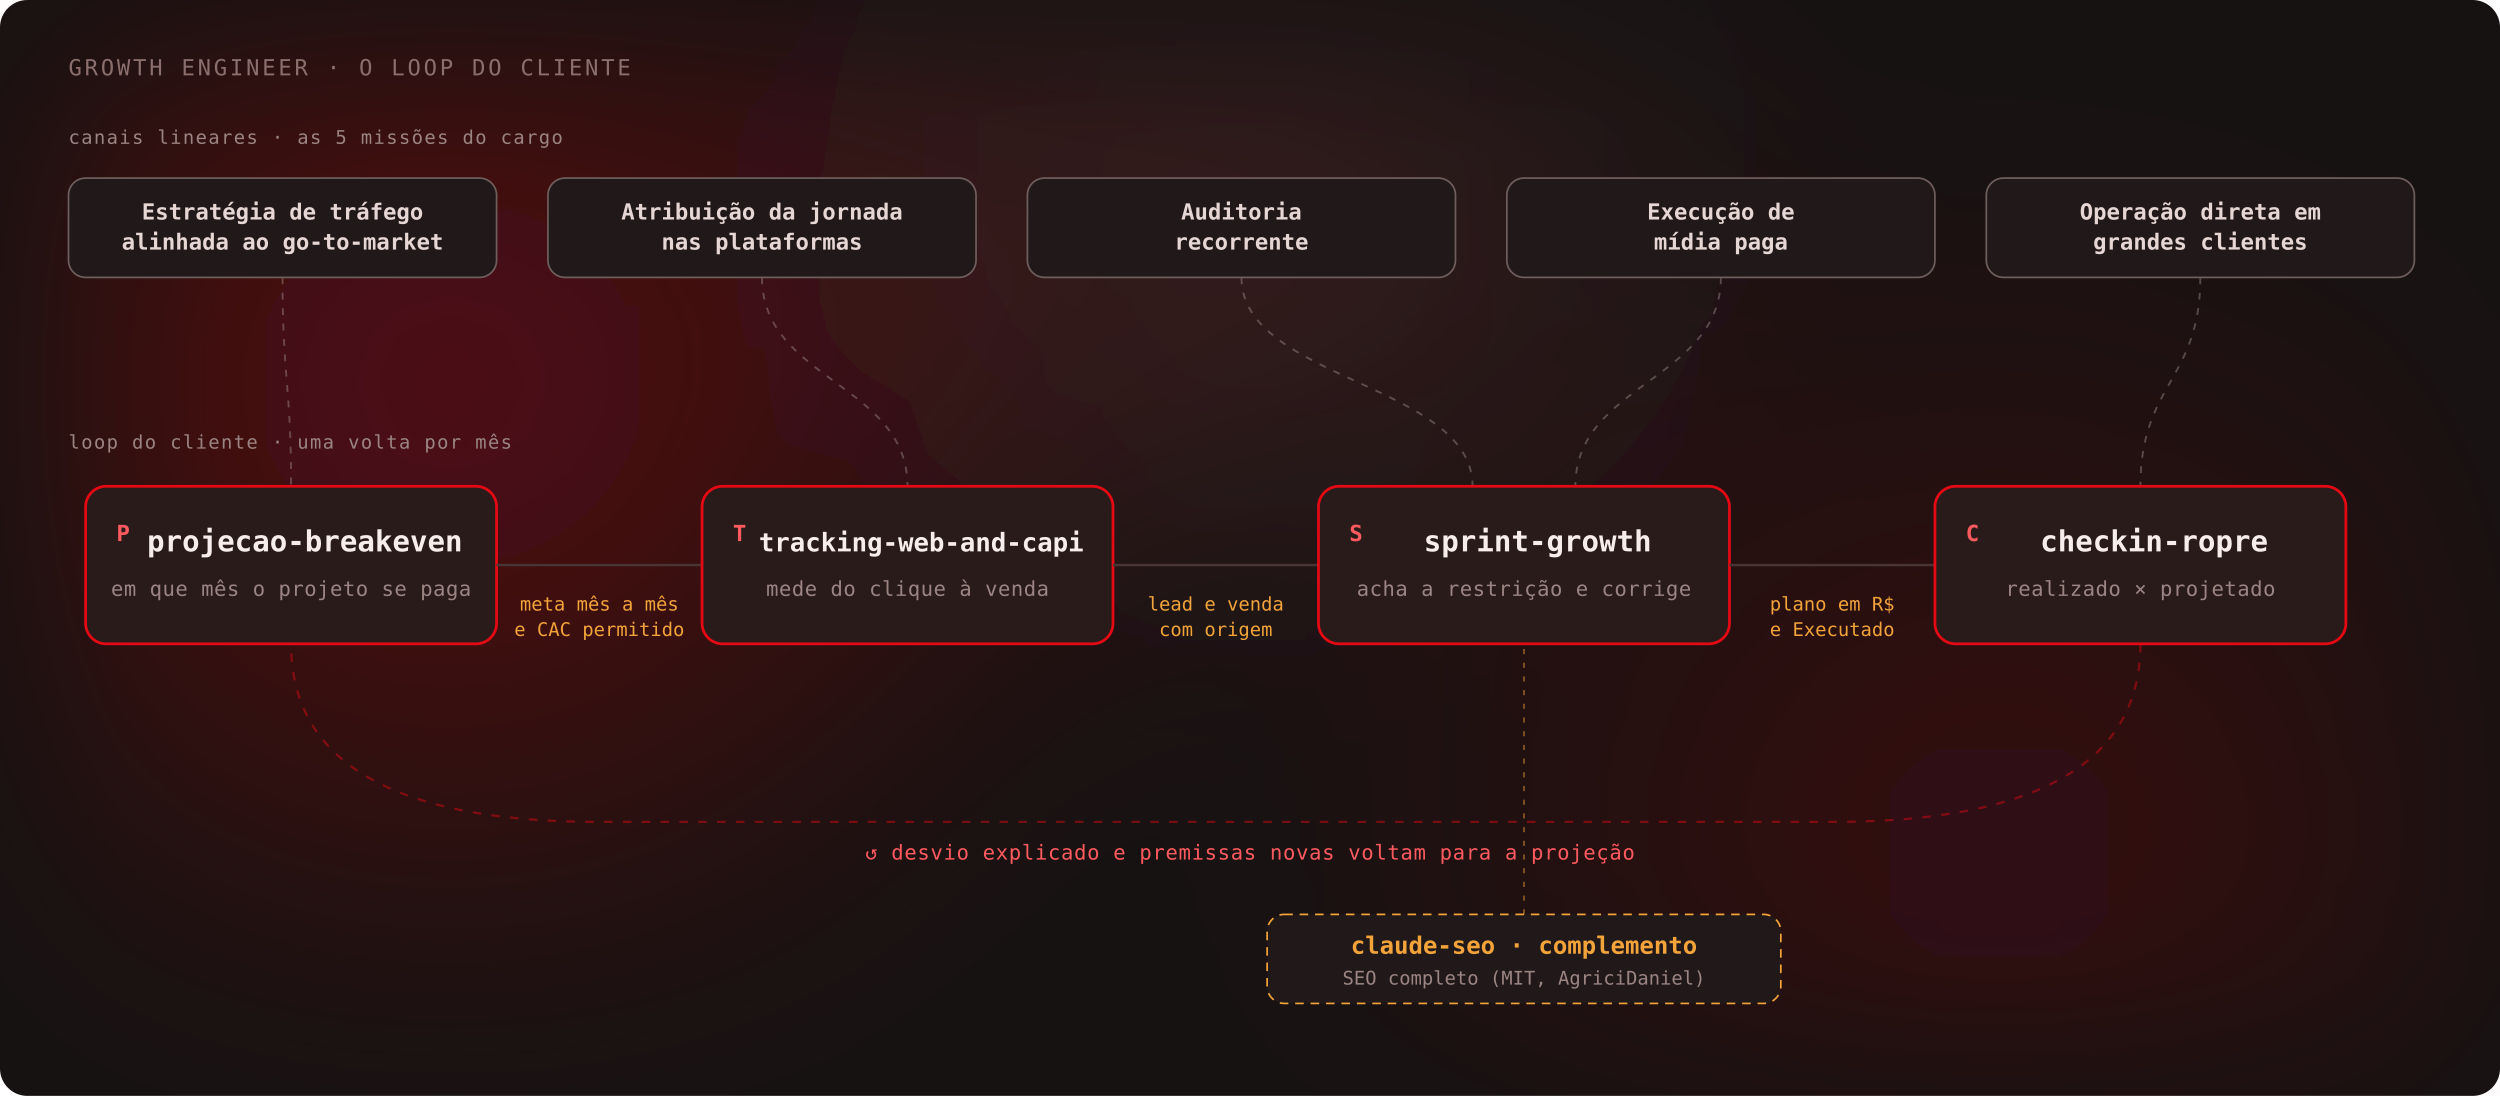
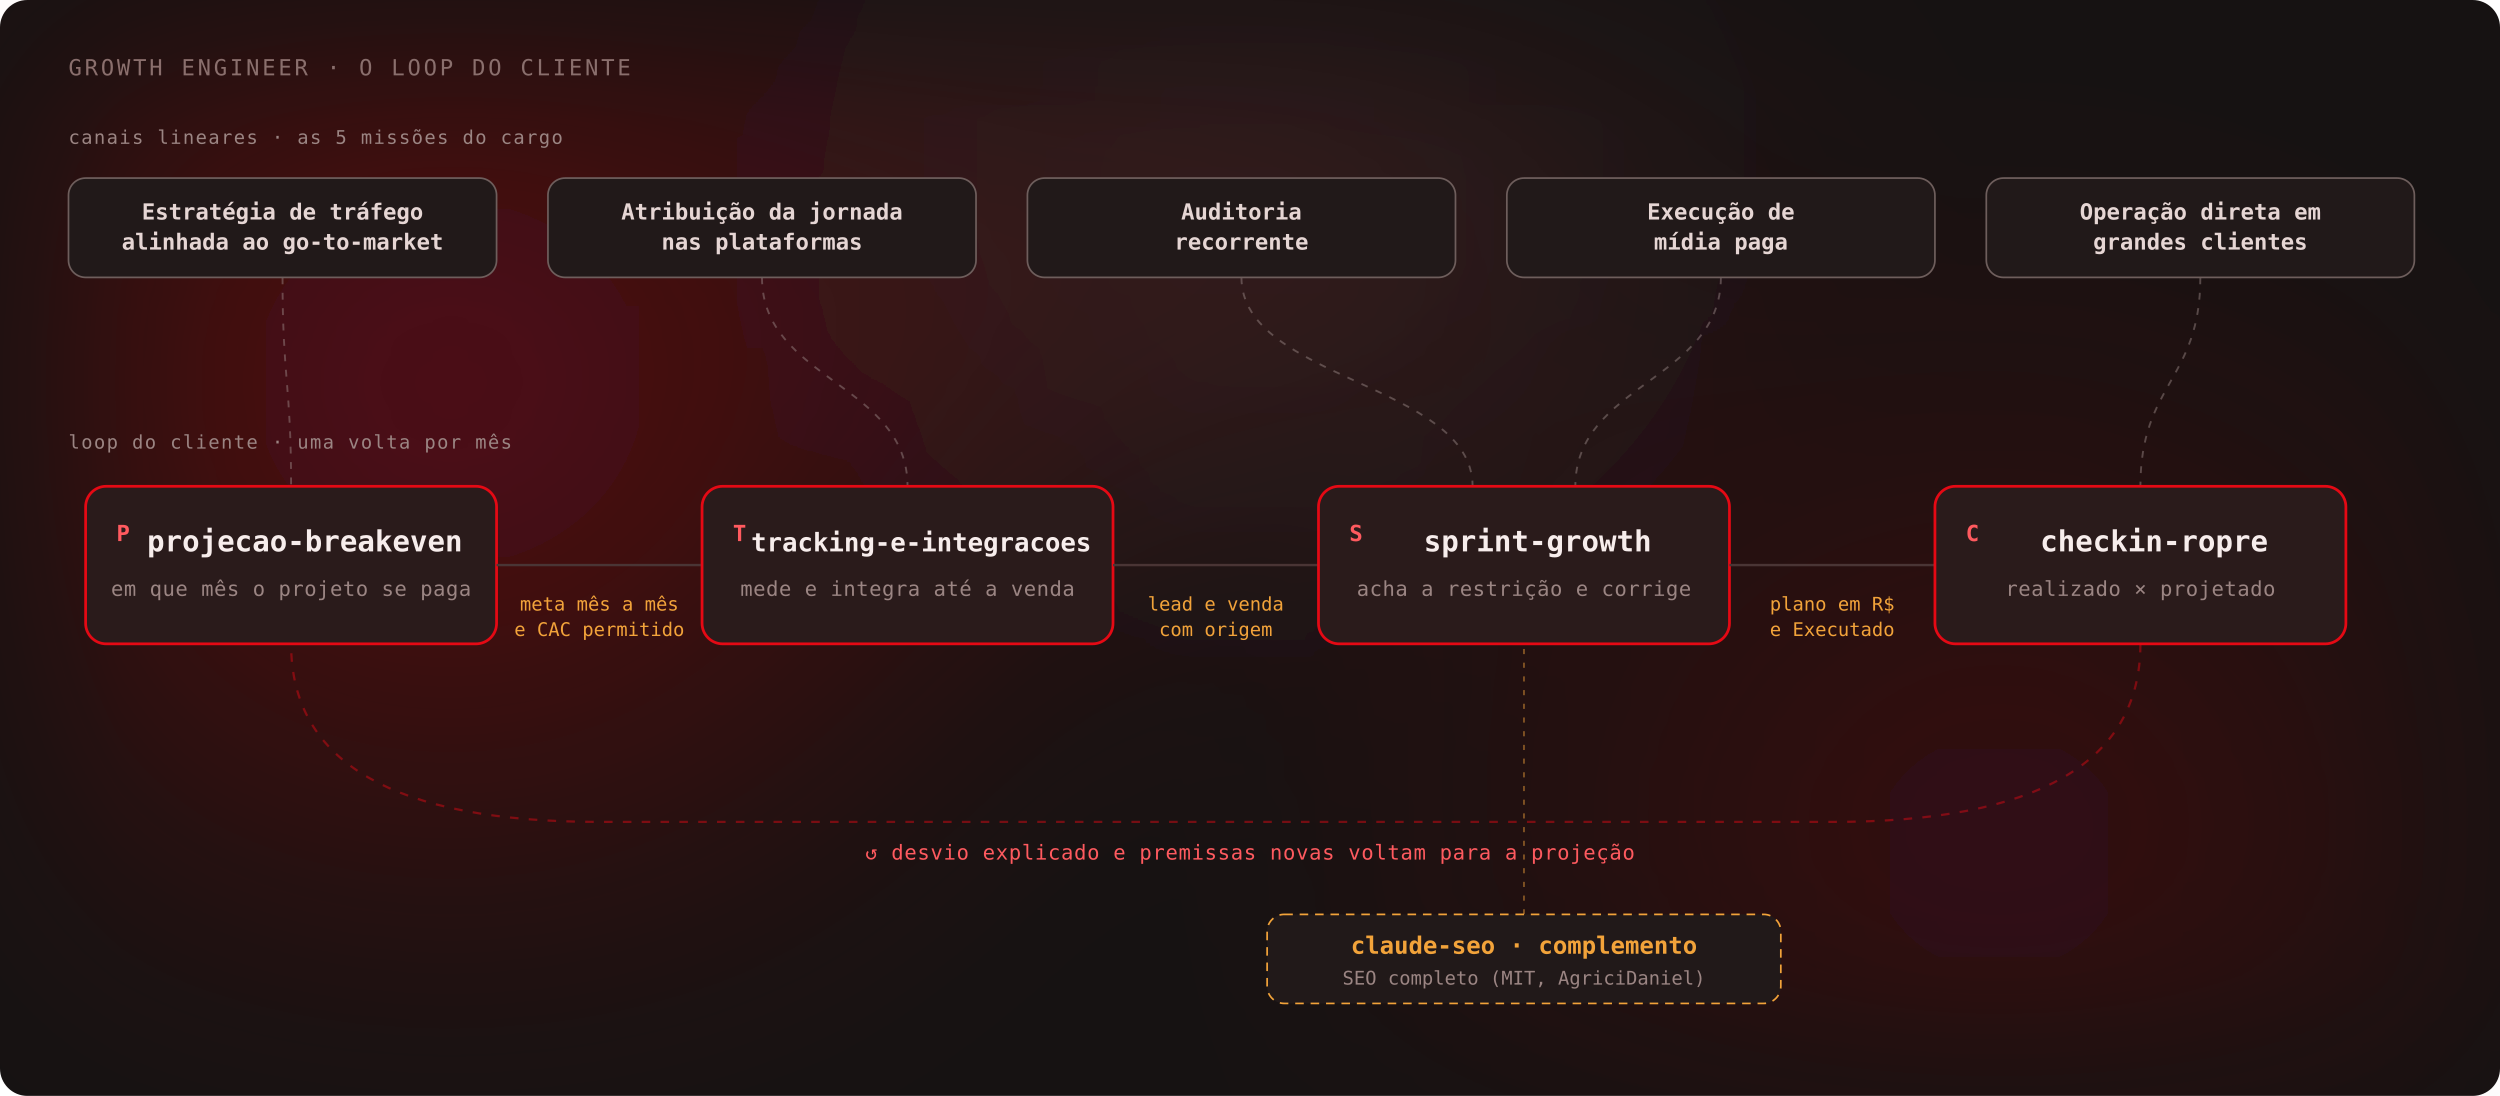
- <svg xmlns="http://www.w3.org/2000/svg" viewBox="0 0 1460 640" width="100%" preserveAspectRatio="xMidYMid meet" role="img" aria-label="O loop do growth engineer: as 5 missões do cargo alimentam o loop do cliente, em que a projeção dá a meta, o tracking mede do clique à venda, a sprint acha a restrição e corrige, o check-in reporta realizado contra projetado e o desvio volta para a projeção; o claude-seo complementa a sprint.">
+ <svg xmlns="http://www.w3.org/2000/svg" viewBox="0 0 1460 640" width="100%" preserveAspectRatio="xMidYMid meet" role="img" aria-label="O loop do growth engineer: as 5 missões do cargo alimentam o loop do cliente, em que a projeção dá a meta, o tracking mede e integra do clique à venda, a sprint acha a restrição e corrige, o check-in reporta realizado contra projetado e o desvio volta para a projeção; o claude-seo complementa a sprint.">
  <defs>
    <filter id="brilho" x="-70%" y="-70%" width="240%" height="240%">
      <feGaussianBlur stdDeviation="3.6" />
    </filter>
    <filter id="aurora" x="-50%" y="-50%" width="200%" height="200%">
      <feGaussianBlur stdDeviation="75" />
    </filter>
    <radialGradient id="auA" cx="50%" cy="50%" r="50%">
      <stop offset="0%" stop-color="#E50914" stop-opacity="0.34" />
      <stop offset="100%" stop-color="#E50914" stop-opacity="0" />
    </radialGradient>
    <radialGradient id="auB" cx="50%" cy="50%" r="50%">
      <stop offset="0%" stop-color="#8E1016" stop-opacity="0.30" />
      <stop offset="100%" stop-color="#8E1016" stop-opacity="0" />
    </radialGradient>
    <radialGradient id="auC" cx="50%" cy="50%" r="50%">
      <stop offset="0%" stop-color="#FF5A5F" stop-opacity="0.16" />
      <stop offset="100%" stop-color="#FF5A5F" stop-opacity="0" />
    </radialGradient>
  </defs>
  <rect width="1460" height="640" rx="16" fill="#161212" />
  <g filter="url(#aurora)" opacity="0.95">
    <ellipse cx="263" cy="224" rx="423" ry="397" fill="url(#auA)">
      <animateTransform attributeName="transform" type="translate" values="0 0;58 26;0 0" dur="24s" repeatCount="indefinite" />
    </ellipse>
    <ellipse cx="1168" cy="499" rx="438" ry="410" fill="url(#auB)">
      <animateTransform attributeName="transform" type="translate" values="0 0;-48 -20;0 0" dur="30s" repeatCount="indefinite" />
    </ellipse>
    <ellipse cx="730" cy="115" rx="336" ry="294" fill="url(#auC)">
      <animateTransform attributeName="transform" type="translate" values="0 0;30 34;0 0" dur="27s" repeatCount="indefinite" />
    </ellipse>
  </g>
  <text x="40" y="44" text-anchor="start" font-family="'JetBrains Mono','Cascadia Mono','Menlo','Consolas',monospace" font-size="13" font-weight="400" fill="#8A6F6D" letter-spacing="1.6">GROWTH ENGINEER · O LOOP DO CLIENTE</text>
  <text x="40" y="84" text-anchor="start" font-family="'JetBrains Mono','Cascadia Mono','Menlo','Consolas',monospace" font-size="11" font-weight="400" fill="#9B8583" letter-spacing="0.8">canais lineares · as 5 missões do cargo</text>
  <text x="40" y="262.0" text-anchor="start" font-family="'JetBrains Mono','Cascadia Mono','Menlo','Consolas',monospace" font-size="11" font-weight="400" fill="#9B8583" letter-spacing="0.8">loop do cliente · uma volta por mês</text>
  <path d="M165.0,162 C165.0,222 170.0,224.0 170.0,284.0" fill="none" stroke="#A08F8D" stroke-opacity="0.45" stroke-width="1.1" stroke-dasharray="4 5" />
  <circle r="10" fill="#A08F8D" filter="url(#brilho)" opacity="0">
    <animateMotion dur="10.0s" repeatCount="indefinite" calcMode="linear" keyTimes="0;0.050;0.150;1" keyPoints="0;0;1;1" path="M165.0,162 C165.0,222 170.0,224.0 170.0,284.0" />
    <animate attributeName="opacity" dur="10.0s" repeatCount="indefinite" keyTimes="0;0.040;0.070;0.130;0.150;1" values="0;0;0.28;0.28;0;0" />
  </circle>
  <circle r="5.5" fill="#A08F8D" filter="url(#brilho)" opacity="0">
    <animateMotion dur="10.0s" repeatCount="indefinite" calcMode="linear" keyTimes="0;0.050;0.150;1" keyPoints="0;0;1;1" path="M165.0,162 C165.0,222 170.0,224.0 170.0,284.0" />
    <animate attributeName="opacity" dur="10.0s" repeatCount="indefinite" keyTimes="0;0.040;0.070;0.130;0.150;1" values="0;0;1;1;0;0" />
    <animate attributeName="r" values="5;6.5;5" dur="1.4s" repeatCount="indefinite" />
  </circle>
  <g>
    <rect x="40" y="104" width="250" height="58" rx="10" fill="#211919" stroke="#6E5E5C" />
    <text x="165.0" y="128.225" text-anchor="middle" font-family="'JetBrains Mono','Cascadia Mono','Menlo','Consolas',monospace" font-size="13" font-weight="600" fill="#E6D6D4" letter-spacing="0">Estratégia de tráfego</text>
    <text x="165.0" y="145.775" text-anchor="middle" font-family="'JetBrains Mono','Cascadia Mono','Menlo','Consolas',monospace" font-size="13" font-weight="600" fill="#E6D6D4" letter-spacing="0">alinhada ao go-to-market</text>
  </g>
  <path d="M445.0,162 C445.0,222 530.0,224.0 530.0,284.0" fill="none" stroke="#A08F8D" stroke-opacity="0.45" stroke-width="1.1" stroke-dasharray="4 5" />
  <circle r="10" fill="#A08F8D" filter="url(#brilho)" opacity="0">
    <animateMotion dur="10.0s" repeatCount="indefinite" calcMode="linear" keyTimes="0;0.170;0.270;1" keyPoints="0;0;1;1" path="M445.0,162 C445.0,222 530.0,224.0 530.0,284.0" />
    <animate attributeName="opacity" dur="10.0s" repeatCount="indefinite" keyTimes="0;0.160;0.190;0.250;0.270;1" values="0;0;0.28;0.28;0;0" />
  </circle>
  <circle r="5.5" fill="#A08F8D" filter="url(#brilho)" opacity="0">
    <animateMotion dur="10.0s" repeatCount="indefinite" calcMode="linear" keyTimes="0;0.170;0.270;1" keyPoints="0;0;1;1" path="M445.0,162 C445.0,222 530.0,224.0 530.0,284.0" />
    <animate attributeName="opacity" dur="10.0s" repeatCount="indefinite" keyTimes="0;0.160;0.190;0.250;0.270;1" values="0;0;1;1;0;0" />
    <animate attributeName="r" values="5;6.5;5" dur="1.4s" repeatCount="indefinite" />
  </circle>
  <g>
    <rect x="320" y="104" width="250" height="58" rx="10" fill="#211919" stroke="#6E5E5C" />
    <text x="445.0" y="128.225" text-anchor="middle" font-family="'JetBrains Mono','Cascadia Mono','Menlo','Consolas',monospace" font-size="13" font-weight="600" fill="#E6D6D4" letter-spacing="0">Atribuição da jornada</text>
    <text x="445.0" y="145.775" text-anchor="middle" font-family="'JetBrains Mono','Cascadia Mono','Menlo','Consolas',monospace" font-size="13" font-weight="600" fill="#E6D6D4" letter-spacing="0">nas plataformas</text>
  </g>
  <path d="M725.0,162 C725.0,222 860.0,224.0 860.0,284.0" fill="none" stroke="#A08F8D" stroke-opacity="0.45" stroke-width="1.1" stroke-dasharray="4 5" />
  <circle r="10" fill="#A08F8D" filter="url(#brilho)" opacity="0">
    <animateMotion dur="10.0s" repeatCount="indefinite" calcMode="linear" keyTimes="0;0.290;0.390;1" keyPoints="0;0;1;1" path="M725.0,162 C725.0,222 860.0,224.0 860.0,284.0" />
    <animate attributeName="opacity" dur="10.0s" repeatCount="indefinite" keyTimes="0;0.280;0.310;0.370;0.390;1" values="0;0;0.28;0.28;0;0" />
  </circle>
  <circle r="5.5" fill="#A08F8D" filter="url(#brilho)" opacity="0">
    <animateMotion dur="10.0s" repeatCount="indefinite" calcMode="linear" keyTimes="0;0.290;0.390;1" keyPoints="0;0;1;1" path="M725.0,162 C725.0,222 860.0,224.0 860.0,284.0" />
    <animate attributeName="opacity" dur="10.0s" repeatCount="indefinite" keyTimes="0;0.280;0.310;0.370;0.390;1" values="0;0;1;1;0;0" />
    <animate attributeName="r" values="5;6.5;5" dur="1.4s" repeatCount="indefinite" />
  </circle>
  <g>
    <rect x="600" y="104" width="250" height="58" rx="10" fill="#211919" stroke="#6E5E5C" />
    <text x="725.0" y="128.225" text-anchor="middle" font-family="'JetBrains Mono','Cascadia Mono','Menlo','Consolas',monospace" font-size="13" font-weight="600" fill="#E6D6D4" letter-spacing="0">Auditoria</text>
    <text x="725.0" y="145.775" text-anchor="middle" font-family="'JetBrains Mono','Cascadia Mono','Menlo','Consolas',monospace" font-size="13" font-weight="600" fill="#E6D6D4" letter-spacing="0">recorrente</text>
  </g>
  <path d="M1005.0,162 C1005.0,222 920.0,224.0 920.0,284.0" fill="none" stroke="#A08F8D" stroke-opacity="0.45" stroke-width="1.1" stroke-dasharray="4 5" />
  <circle r="10" fill="#A08F8D" filter="url(#brilho)" opacity="0">
    <animateMotion dur="10.0s" repeatCount="indefinite" calcMode="linear" keyTimes="0;0.410;0.510;1" keyPoints="0;0;1;1" path="M1005.0,162 C1005.0,222 920.0,224.0 920.0,284.0" />
    <animate attributeName="opacity" dur="10.0s" repeatCount="indefinite" keyTimes="0;0.400;0.430;0.490;0.510;1" values="0;0;0.28;0.28;0;0" />
  </circle>
  <circle r="5.5" fill="#A08F8D" filter="url(#brilho)" opacity="0">
    <animateMotion dur="10.0s" repeatCount="indefinite" calcMode="linear" keyTimes="0;0.410;0.510;1" keyPoints="0;0;1;1" path="M1005.0,162 C1005.0,222 920.0,224.0 920.0,284.0" />
    <animate attributeName="opacity" dur="10.0s" repeatCount="indefinite" keyTimes="0;0.400;0.430;0.490;0.510;1" values="0;0;1;1;0;0" />
    <animate attributeName="r" values="5;6.5;5" dur="1.4s" repeatCount="indefinite" />
  </circle>
  <g>
    <rect x="880" y="104" width="250" height="58" rx="10" fill="#211919" stroke="#6E5E5C" />
    <text x="1005.0" y="128.225" text-anchor="middle" font-family="'JetBrains Mono','Cascadia Mono','Menlo','Consolas',monospace" font-size="13" font-weight="600" fill="#E6D6D4" letter-spacing="0">Execução de</text>
    <text x="1005.0" y="145.775" text-anchor="middle" font-family="'JetBrains Mono','Cascadia Mono','Menlo','Consolas',monospace" font-size="13" font-weight="600" fill="#E6D6D4" letter-spacing="0">mídia paga</text>
  </g>
  <path d="M1285.0,162 C1285.0,222 1250.0,224.0 1250.0,284.0" fill="none" stroke="#A08F8D" stroke-opacity="0.45" stroke-width="1.1" stroke-dasharray="4 5" />
  <circle r="10" fill="#A08F8D" filter="url(#brilho)" opacity="0">
    <animateMotion dur="10.0s" repeatCount="indefinite" calcMode="linear" keyTimes="0;0.530;0.630;1" keyPoints="0;0;1;1" path="M1285.0,162 C1285.0,222 1250.0,224.0 1250.0,284.0" />
    <animate attributeName="opacity" dur="10.0s" repeatCount="indefinite" keyTimes="0;0.520;0.550;0.610;0.630;1" values="0;0;0.28;0.28;0;0" />
  </circle>
  <circle r="5.5" fill="#A08F8D" filter="url(#brilho)" opacity="0">
    <animateMotion dur="10.0s" repeatCount="indefinite" calcMode="linear" keyTimes="0;0.530;0.630;1" keyPoints="0;0;1;1" path="M1285.0,162 C1285.0,222 1250.0,224.0 1250.0,284.0" />
    <animate attributeName="opacity" dur="10.0s" repeatCount="indefinite" keyTimes="0;0.520;0.550;0.610;0.630;1" values="0;0;1;1;0;0" />
    <animate attributeName="r" values="5;6.5;5" dur="1.4s" repeatCount="indefinite" />
  </circle>
  <g>
    <rect x="1160" y="104" width="250" height="58" rx="10" fill="#211919" stroke="#6E5E5C" />
    <text x="1285.0" y="128.225" text-anchor="middle" font-family="'JetBrains Mono','Cascadia Mono','Menlo','Consolas',monospace" font-size="13" font-weight="600" fill="#E6D6D4" letter-spacing="0">Operação direta em</text>
    <text x="1285.0" y="145.775" text-anchor="middle" font-family="'JetBrains Mono','Cascadia Mono','Menlo','Consolas',monospace" font-size="13" font-weight="600" fill="#E6D6D4" letter-spacing="0">grandes clientes</text>
  </g>
  <g>
    <rect x="50" y="284.0" width="240" height="92" rx="12" fill="#2A1B1B" stroke="#E50914" stroke-width="1.6" />
    <rect x="50" y="284.0" width="240" height="92" rx="12" fill="none" stroke="#E50914" stroke-width="2.6" filter="url(#brilho)" opacity="0">
      <animate attributeName="opacity" dur="10.0s" repeatCount="indefinite" keyTimes="0;0.100;0.150;0.260;1" values="0;0;0.95;0;0" />
    </rect>
    <text x="68" y="316" text-anchor="start" font-family="'JetBrains Mono','Cascadia Mono','Menlo','Consolas',monospace" font-size="13" font-weight="700" fill="#FF5A5F" letter-spacing="0">P</text>
    <text x="178.0" y="322" text-anchor="middle" font-family="'JetBrains Mono','Cascadia Mono','Menlo','Consolas',monospace" font-size="17" font-weight="700" fill="#F7EDEC" letter-spacing="0">projecao-breakeven</text>
    <text x="170.0" y="348" text-anchor="middle" font-family="'JetBrains Mono','Cascadia Mono','Menlo','Consolas',monospace" font-size="12" font-weight="400" fill="#9B8583" letter-spacing="0.3">em que mês o projeto se paga</text>
  </g>
  <path d="M290,330 L410,330" fill="none" stroke="#4A3535" stroke-width="1.4" />
  <text x="350.0" y="356.575" text-anchor="middle" font-family="'JetBrains Mono','Cascadia Mono','Menlo','Consolas',monospace" font-size="11" font-weight="400" fill="#F2A33A" letter-spacing="0">meta mês a mês</text>
  <text x="350.0" y="371.425" text-anchor="middle" font-family="'JetBrains Mono','Cascadia Mono','Menlo','Consolas',monospace" font-size="11" font-weight="400" fill="#F2A33A" letter-spacing="0">e CAC permitido</text>
  <circle r="10" fill="#E50914" filter="url(#brilho)" opacity="0">
    <animateMotion dur="10.0s" repeatCount="indefinite" calcMode="linear" keyTimes="0;0.150;0.300;1" keyPoints="0;0;1;1" path="M290,330 L410,330" />
    <animate attributeName="opacity" dur="10.0s" repeatCount="indefinite" keyTimes="0;0.140;0.170;0.280;0.300;1" values="0;0;0.28;0.28;0;0" />
  </circle>
  <circle r="5.5" fill="#E50914" filter="url(#brilho)" opacity="0">
    <animateMotion dur="10.0s" repeatCount="indefinite" calcMode="linear" keyTimes="0;0.150;0.300;1" keyPoints="0;0;1;1" path="M290,330 L410,330" />
    <animate attributeName="opacity" dur="10.0s" repeatCount="indefinite" keyTimes="0;0.140;0.170;0.280;0.300;1" values="0;0;1;1;0;0" />
    <animate attributeName="r" values="5;6.5;5" dur="1.4s" repeatCount="indefinite" />
  </circle>
  <g>
    <rect x="410" y="284.0" width="240" height="92" rx="12" fill="#2A1B1B" stroke="#E50914" stroke-width="1.6" />
    <rect x="410" y="284.0" width="240" height="92" rx="12" fill="none" stroke="#E50914" stroke-width="2.6" filter="url(#brilho)" opacity="0">
      <animate attributeName="opacity" dur="10.0s" repeatCount="indefinite" keyTimes="0;0.300;0.350;0.460;1" values="0;0;0.95;0;0" />
    </rect>
    <text x="428" y="316" text-anchor="start" font-family="'JetBrains Mono','Cascadia Mono','Menlo','Consolas',monospace" font-size="13" font-weight="700" fill="#FF5A5F" letter-spacing="0">T</text>
-     <text x="538.0" y="322" text-anchor="middle" font-family="'JetBrains Mono','Cascadia Mono','Menlo','Consolas',monospace" font-size="15" font-weight="700" fill="#F7EDEC" letter-spacing="0">tracking-web-and-capi</text>
-     <text x="530.0" y="348" text-anchor="middle" font-family="'JetBrains Mono','Cascadia Mono','Menlo','Consolas',monospace" font-size="12" font-weight="400" fill="#9B8583" letter-spacing="0.3">mede do clique à venda</text>
+     <text x="538.0" y="322" text-anchor="middle" font-family="'JetBrains Mono','Cascadia Mono','Menlo','Consolas',monospace" font-size="15" font-weight="700" fill="#F7EDEC" letter-spacing="0">tracking-e-integracoes</text>
+     <text x="530.0" y="348" text-anchor="middle" font-family="'JetBrains Mono','Cascadia Mono','Menlo','Consolas',monospace" font-size="12" font-weight="400" fill="#9B8583" letter-spacing="0.3">mede e integra até a venda</text>
  </g>
  <path d="M650,330 L770,330" fill="none" stroke="#4A3535" stroke-width="1.4" />
  <text x="710.0" y="356.575" text-anchor="middle" font-family="'JetBrains Mono','Cascadia Mono','Menlo','Consolas',monospace" font-size="11" font-weight="400" fill="#F2A33A" letter-spacing="0">lead e venda</text>
  <text x="710.0" y="371.425" text-anchor="middle" font-family="'JetBrains Mono','Cascadia Mono','Menlo','Consolas',monospace" font-size="11" font-weight="400" fill="#F2A33A" letter-spacing="0">com origem</text>
  <circle r="10" fill="#E50914" filter="url(#brilho)" opacity="0">
    <animateMotion dur="10.0s" repeatCount="indefinite" calcMode="linear" keyTimes="0;0.350;0.500;1" keyPoints="0;0;1;1" path="M650,330 L770,330" />
    <animate attributeName="opacity" dur="10.0s" repeatCount="indefinite" keyTimes="0;0.340;0.370;0.480;0.500;1" values="0;0;0.28;0.28;0;0" />
  </circle>
  <circle r="5.5" fill="#E50914" filter="url(#brilho)" opacity="0">
    <animateMotion dur="10.0s" repeatCount="indefinite" calcMode="linear" keyTimes="0;0.350;0.500;1" keyPoints="0;0;1;1" path="M650,330 L770,330" />
    <animate attributeName="opacity" dur="10.0s" repeatCount="indefinite" keyTimes="0;0.340;0.370;0.480;0.500;1" values="0;0;1;1;0;0" />
    <animate attributeName="r" values="5;6.5;5" dur="1.4s" repeatCount="indefinite" />
  </circle>
  <g>
    <rect x="770" y="284.0" width="240" height="92" rx="12" fill="#2A1B1B" stroke="#E50914" stroke-width="1.6" />
    <rect x="770" y="284.0" width="240" height="92" rx="12" fill="none" stroke="#E50914" stroke-width="2.6" filter="url(#brilho)" opacity="0">
      <animate attributeName="opacity" dur="10.0s" repeatCount="indefinite" keyTimes="0;0.500;0.550;0.660;1" values="0;0;0.95;0;0" />
    </rect>
    <text x="788" y="316" text-anchor="start" font-family="'JetBrains Mono','Cascadia Mono','Menlo','Consolas',monospace" font-size="13" font-weight="700" fill="#FF5A5F" letter-spacing="0">S</text>
    <text x="898.0" y="322" text-anchor="middle" font-family="'JetBrains Mono','Cascadia Mono','Menlo','Consolas',monospace" font-size="17" font-weight="700" fill="#F7EDEC" letter-spacing="0">sprint-growth</text>
    <text x="890.0" y="348" text-anchor="middle" font-family="'JetBrains Mono','Cascadia Mono','Menlo','Consolas',monospace" font-size="12" font-weight="400" fill="#9B8583" letter-spacing="0.3">acha a restrição e corrige</text>
  </g>
  <path d="M1010,330 L1130,330" fill="none" stroke="#4A3535" stroke-width="1.4" />
  <text x="1070.0" y="356.575" text-anchor="middle" font-family="'JetBrains Mono','Cascadia Mono','Menlo','Consolas',monospace" font-size="11" font-weight="400" fill="#F2A33A" letter-spacing="0">plano em R$</text>
  <text x="1070.0" y="371.425" text-anchor="middle" font-family="'JetBrains Mono','Cascadia Mono','Menlo','Consolas',monospace" font-size="11" font-weight="400" fill="#F2A33A" letter-spacing="0">e Executado</text>
  <circle r="10" fill="#E50914" filter="url(#brilho)" opacity="0">
    <animateMotion dur="10.0s" repeatCount="indefinite" calcMode="linear" keyTimes="0;0.550;0.700;1" keyPoints="0;0;1;1" path="M1010,330 L1130,330" />
    <animate attributeName="opacity" dur="10.0s" repeatCount="indefinite" keyTimes="0;0.540;0.570;0.680;0.700;1" values="0;0;0.28;0.28;0;0" />
  </circle>
  <circle r="5.5" fill="#E50914" filter="url(#brilho)" opacity="0">
    <animateMotion dur="10.0s" repeatCount="indefinite" calcMode="linear" keyTimes="0;0.550;0.700;1" keyPoints="0;0;1;1" path="M1010,330 L1130,330" />
    <animate attributeName="opacity" dur="10.0s" repeatCount="indefinite" keyTimes="0;0.540;0.570;0.680;0.700;1" values="0;0;1;1;0;0" />
    <animate attributeName="r" values="5;6.5;5" dur="1.4s" repeatCount="indefinite" />
  </circle>
  <g>
    <rect x="1130" y="284.0" width="240" height="92" rx="12" fill="#2A1B1B" stroke="#E50914" stroke-width="1.6" />
    <rect x="1130" y="284.0" width="240" height="92" rx="12" fill="none" stroke="#E50914" stroke-width="2.6" filter="url(#brilho)" opacity="0">
      <animate attributeName="opacity" dur="10.0s" repeatCount="indefinite" keyTimes="0;0.700;0.750;0.860;1" values="0;0;0.95;0;0" />
    </rect>
    <text x="1148" y="316" text-anchor="start" font-family="'JetBrains Mono','Cascadia Mono','Menlo','Consolas',monospace" font-size="13" font-weight="700" fill="#FF5A5F" letter-spacing="0">C</text>
    <text x="1258.0" y="322" text-anchor="middle" font-family="'JetBrains Mono','Cascadia Mono','Menlo','Consolas',monospace" font-size="17" font-weight="700" fill="#F7EDEC" letter-spacing="0">checkin-ropre</text>
    <text x="1250.0" y="348" text-anchor="middle" font-family="'JetBrains Mono','Cascadia Mono','Menlo','Consolas',monospace" font-size="12" font-weight="400" fill="#9B8583" letter-spacing="0.3">realizado × projetado</text>
  </g>
  <path d="M1250.0,376.0 Q1250.0,480 1070.0,480 L350.0,480 Q170.0,480 170.0,376.0" fill="none" stroke="#E50914" stroke-opacity="0.45" stroke-width="1.3" stroke-dasharray="5 6">
    <animate attributeName="stroke-dashoffset" values="0;-22" dur="1.2s" repeatCount="indefinite" />
  </path>
  <text x="730" y="502" text-anchor="middle" font-family="'JetBrains Mono','Cascadia Mono','Menlo','Consolas',monospace" font-size="12" font-weight="400" fill="#FF5A5F" letter-spacing="0.4">↺ desvio explicado e premissas novas voltam para a projeção</text>
  <circle r="10" fill="#FF5A5F" filter="url(#brilho)" opacity="0">
    <animateMotion dur="10.0s" repeatCount="indefinite" calcMode="linear" keyTimes="0;0.780;0.990;1" keyPoints="0;0;1;1" path="M1250.0,376.0 Q1250.0,480 1070.0,480 L350.0,480 Q170.0,480 170.0,376.0" />
    <animate attributeName="opacity" dur="10.0s" repeatCount="indefinite" keyTimes="0;0.770;0.800;0.970;0.990;1" values="0;0;0.28;0.28;0;0" />
  </circle>
  <circle r="5.5" fill="#FF5A5F" filter="url(#brilho)" opacity="0">
    <animateMotion dur="10.0s" repeatCount="indefinite" calcMode="linear" keyTimes="0;0.780;0.990;1" keyPoints="0;0;1;1" path="M1250.0,376.0 Q1250.0,480 1070.0,480 L350.0,480 Q170.0,480 170.0,376.0" />
    <animate attributeName="opacity" dur="10.0s" repeatCount="indefinite" keyTimes="0;0.770;0.800;0.970;0.990;1" values="0;0;1;1;0;0" />
    <animate attributeName="r" values="5;6.5;5" dur="1.4s" repeatCount="indefinite" />
  </circle>
  <path d="M890.0,534 L890.0,376.0" fill="none" stroke="#F2A33A" stroke-opacity="0.5" stroke-dasharray="3 5" />
  <g>
    <rect x="740.0" y="534" width="300" height="52" rx="10" fill="#211919" stroke="#F2A33A" stroke-dasharray="5 4" />
    <text x="890.0" y="557" text-anchor="middle" font-family="'JetBrains Mono','Cascadia Mono','Menlo','Consolas',monospace" font-size="14" font-weight="600" fill="#F2A33A" letter-spacing="0">claude-seo · complemento</text>
    <text x="890.0" y="575" text-anchor="middle" font-family="'JetBrains Mono','Cascadia Mono','Menlo','Consolas',monospace" font-size="11" font-weight="400" fill="#9B8583" letter-spacing="0">SEO completo (MIT, AgriciDaniel)</text>
  </g>
</svg>
